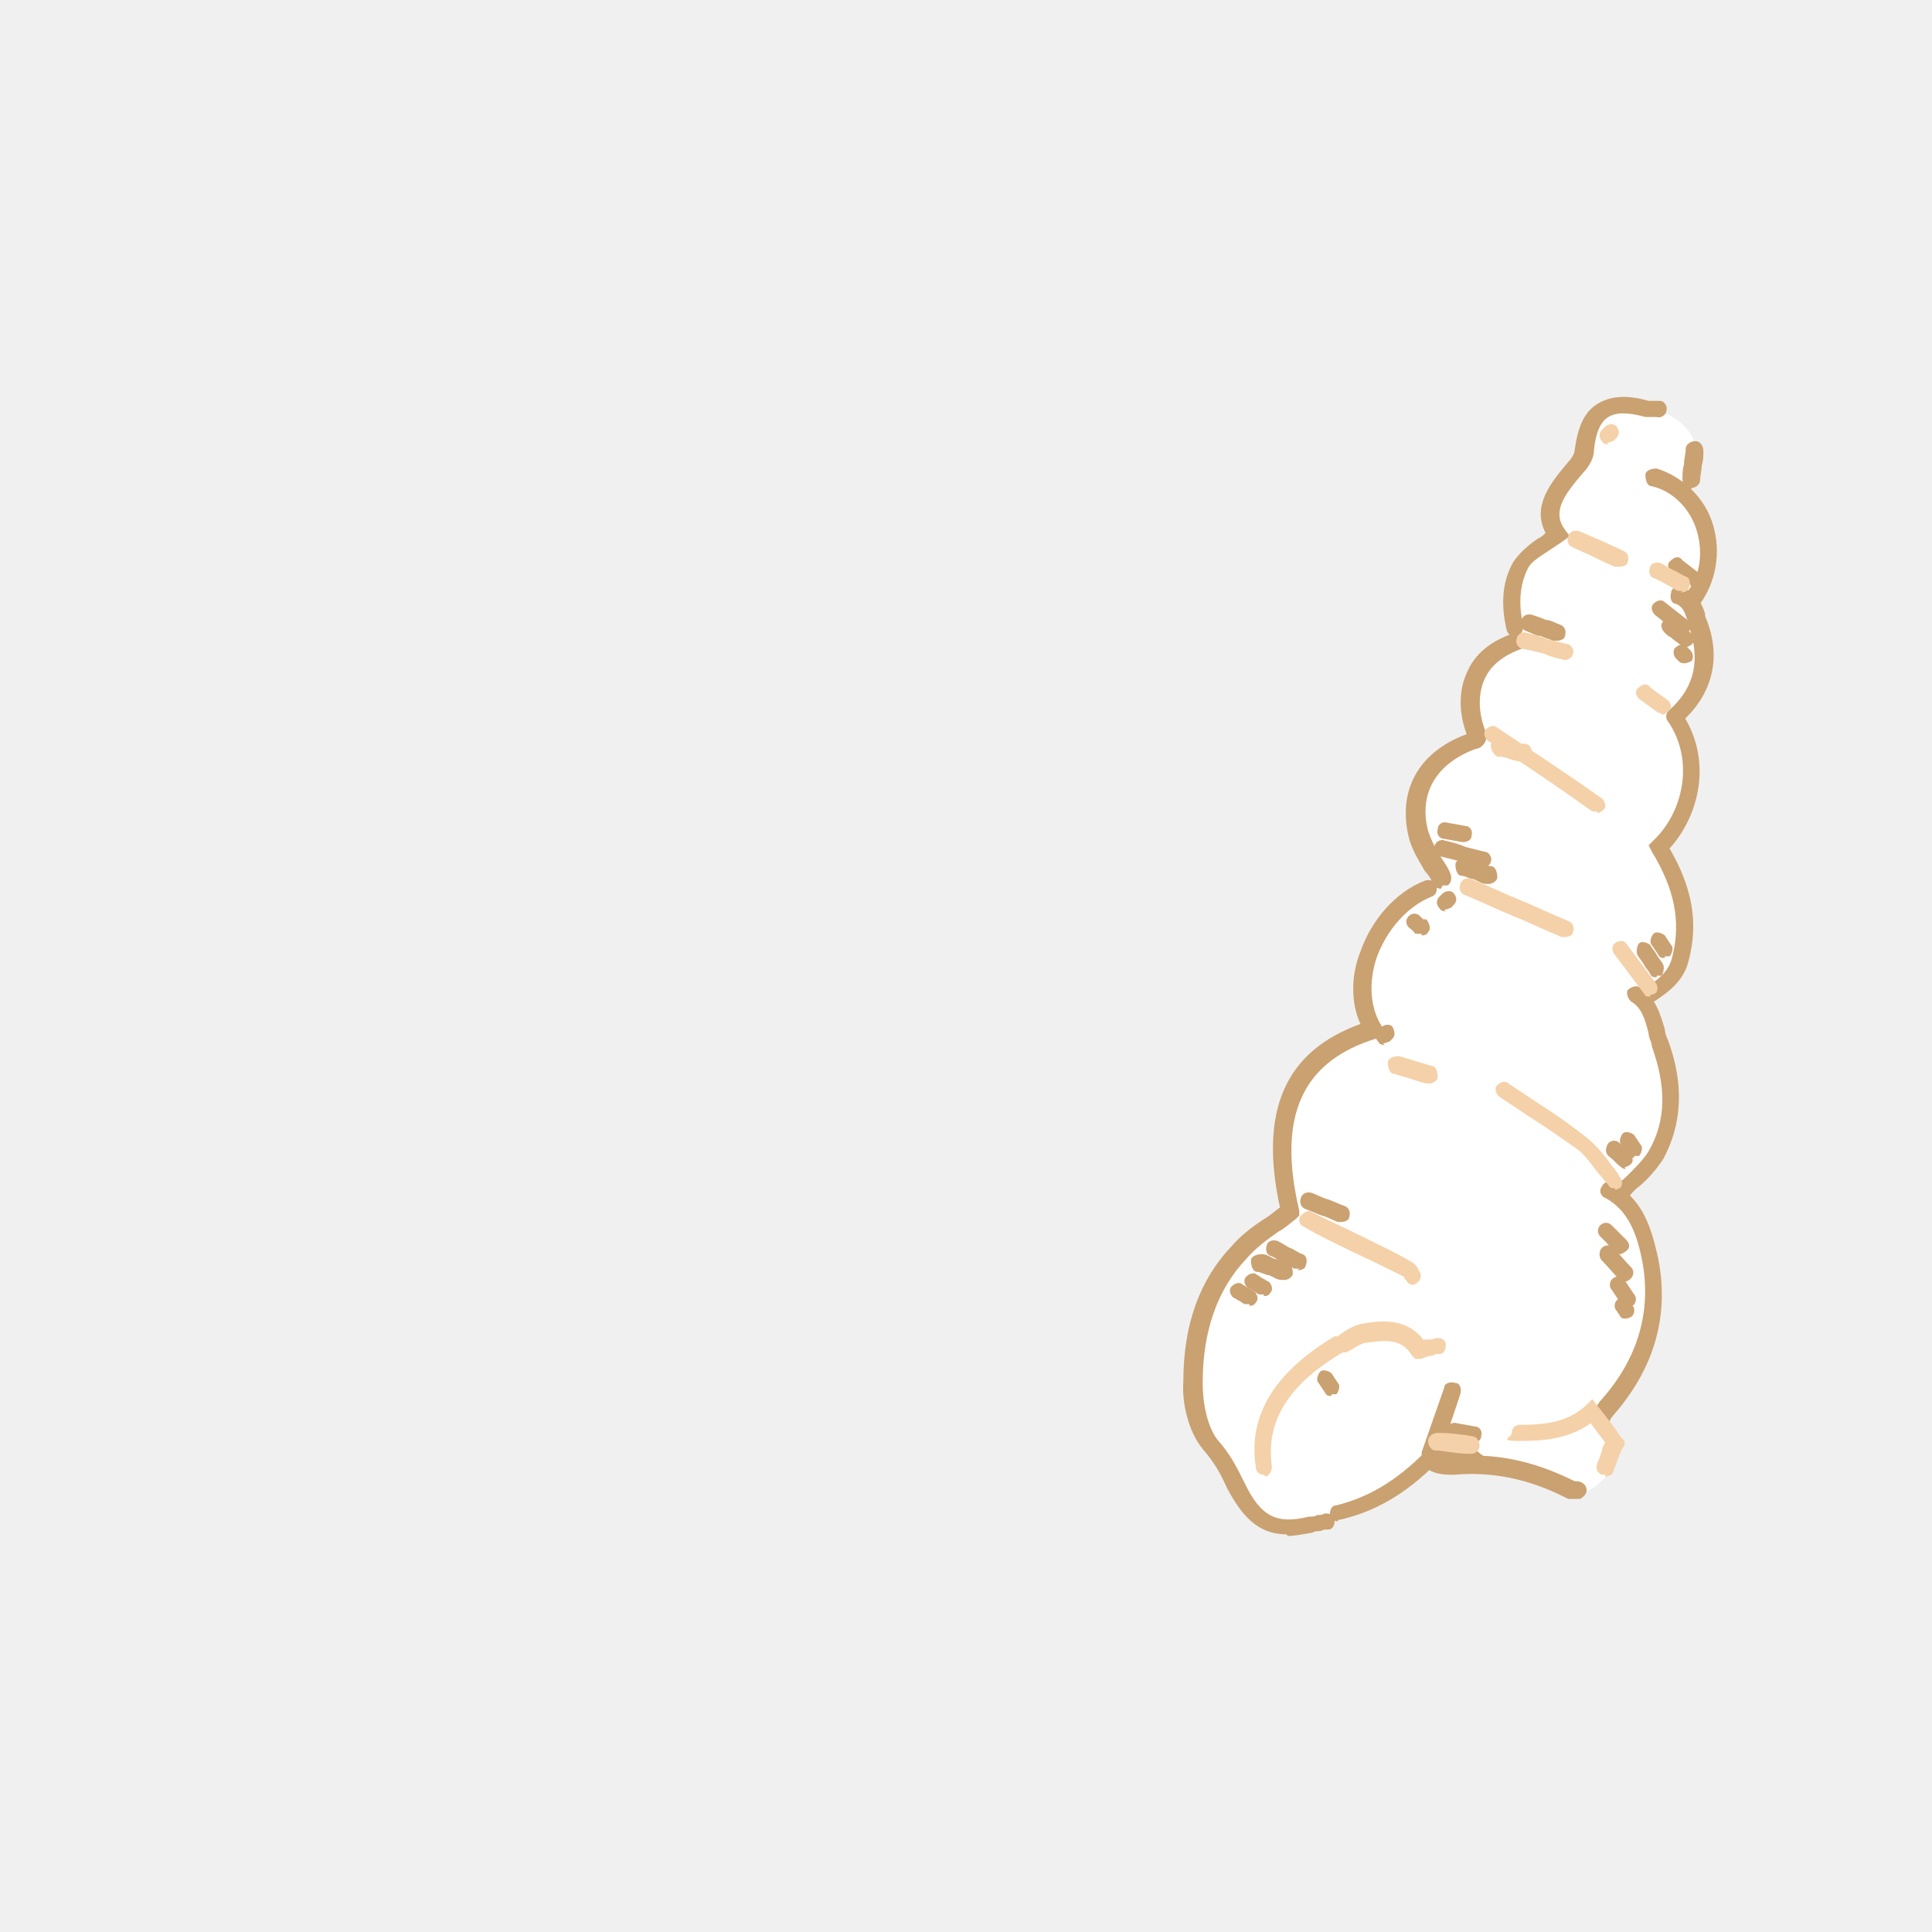
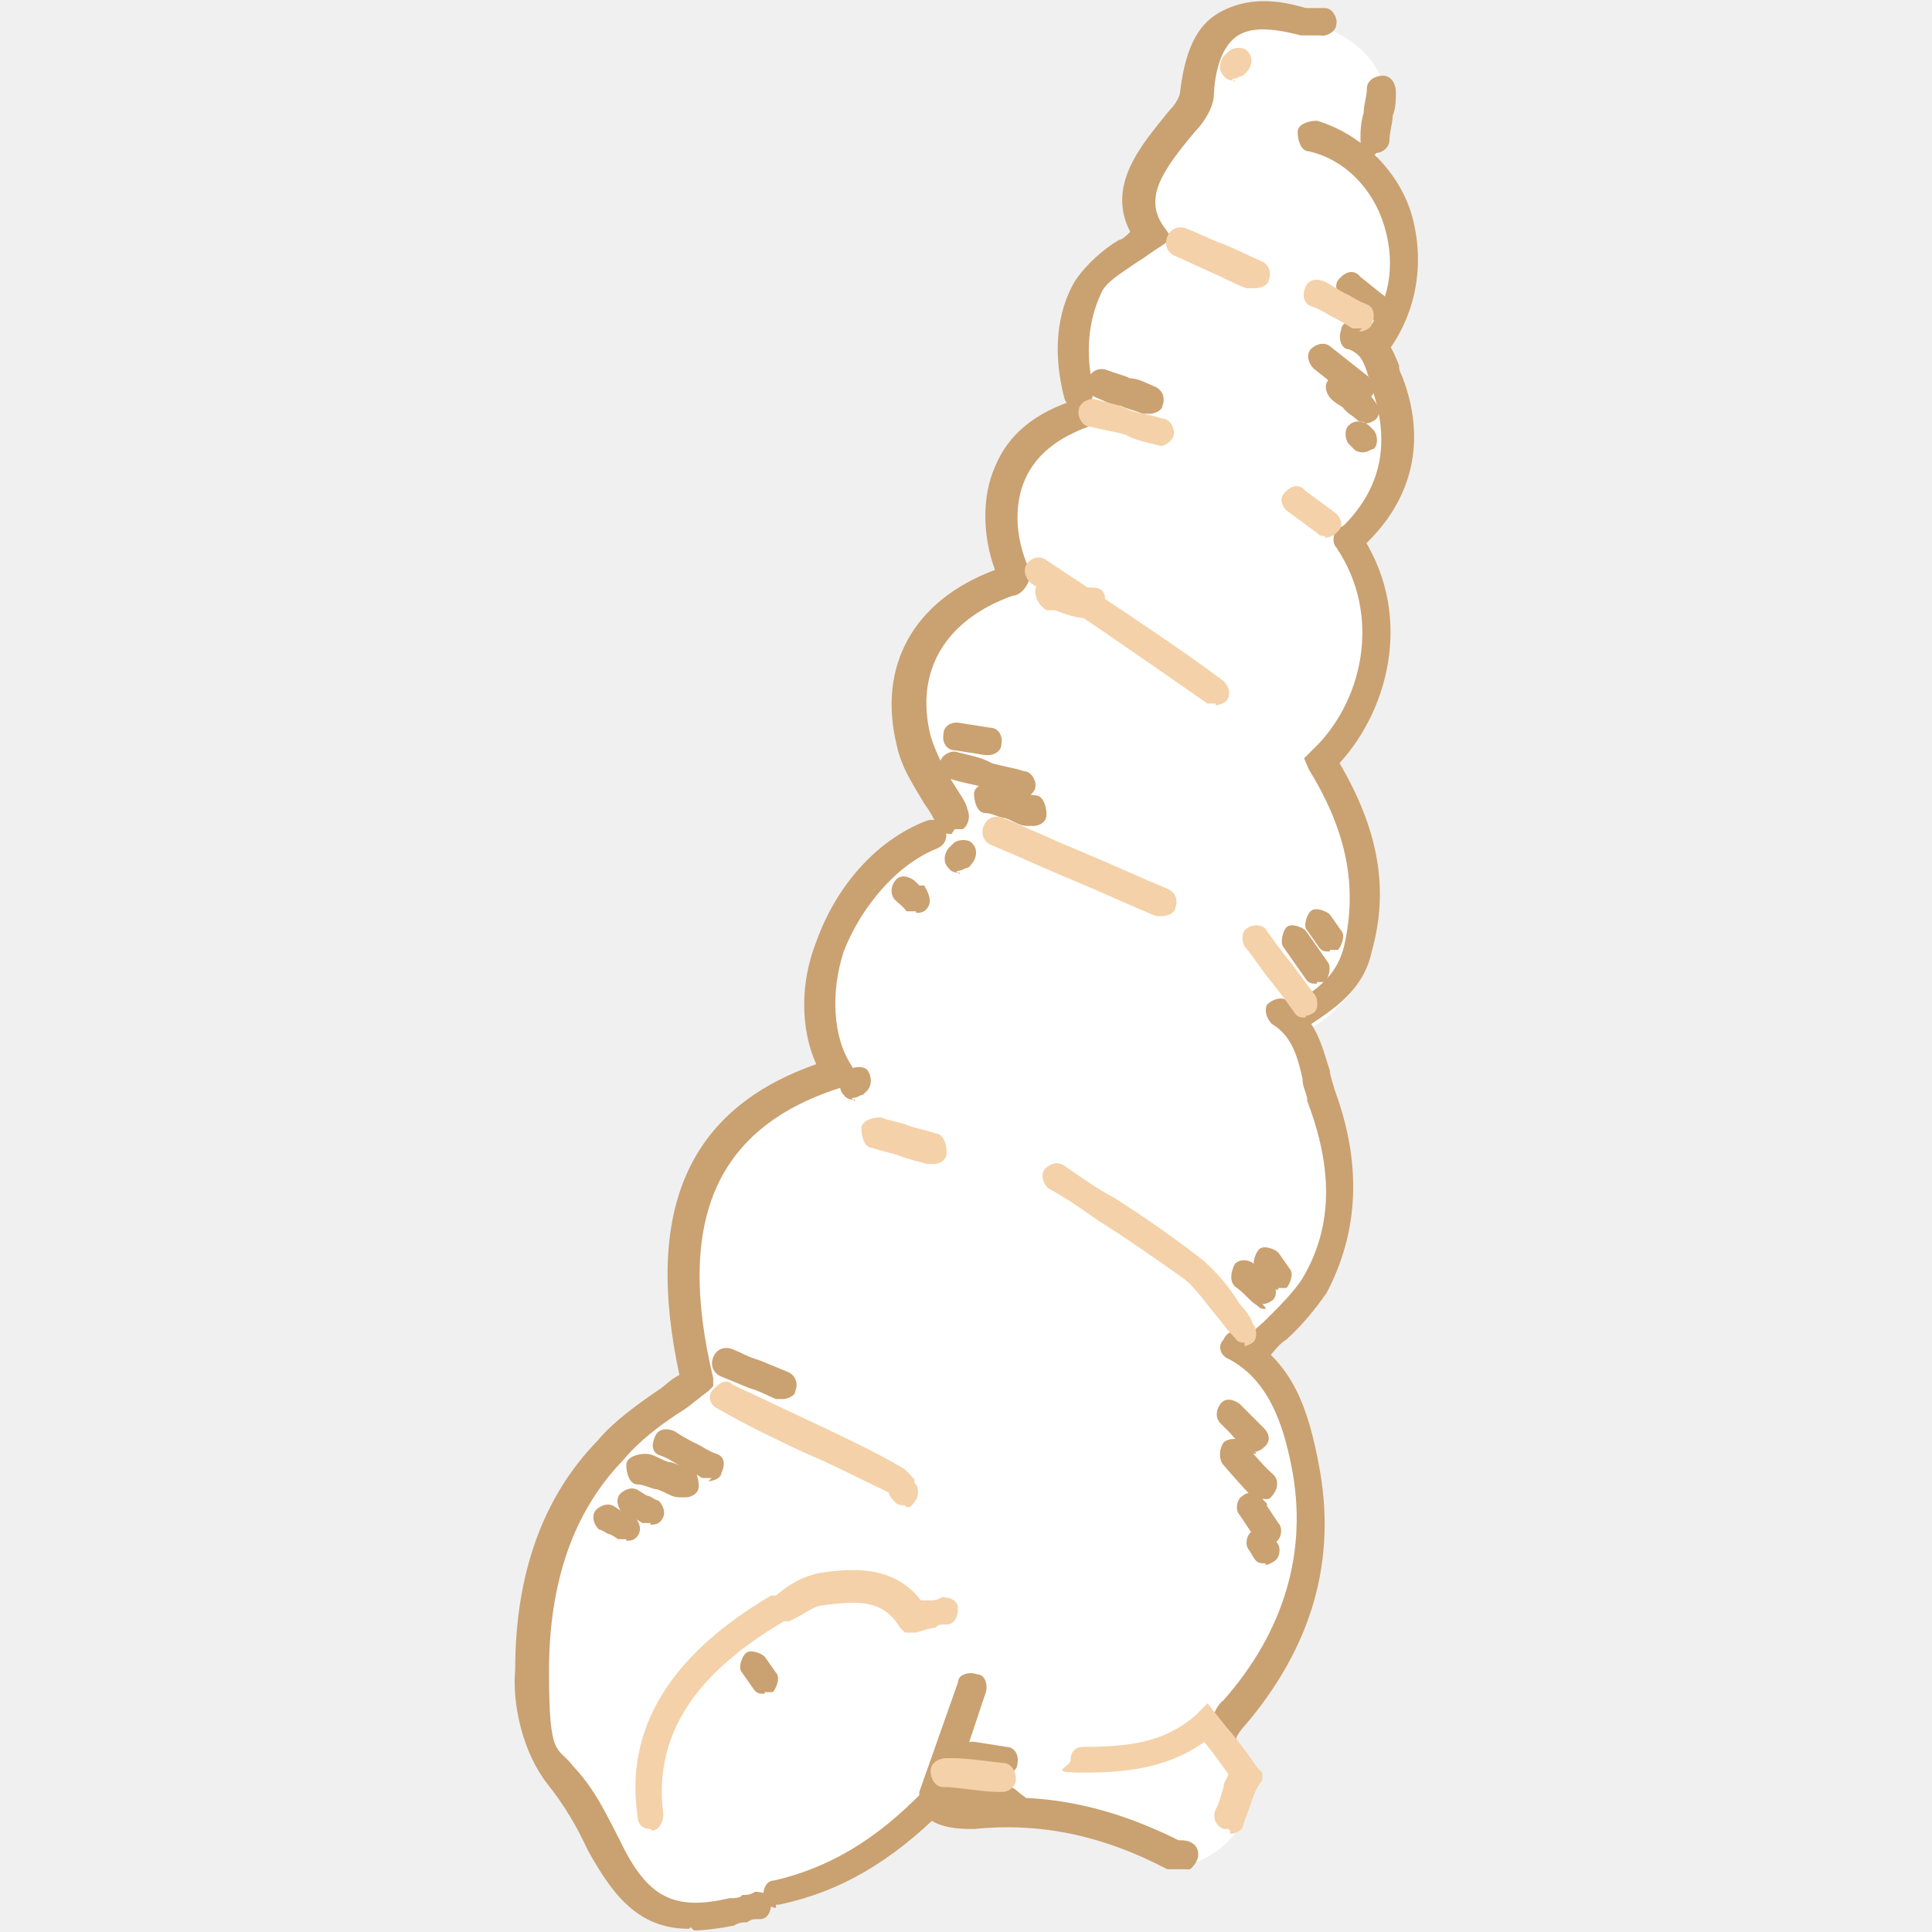
<svg xmlns="http://www.w3.org/2000/svg" id="Layer_1" version="1.1" viewBox="0 0 120 120">
  <defs>
    <style>
      .st0 {
        fill: #fff;
      }

      .st1 {
        fill: #f4d1a8;
      }

      .st2 {
        fill: #caa170;
      }
    </style>
  </defs>
-   <path class="st0" d="M98,92.5c-1.4-.6-2.7-1-3.6-1.2-1.2-.3-2.3-.4-2.8-.4h-2.2c-.2,0-.4-.1-.6-.3-1.9,1.6-3.7,2.5-4.9,3.1-2.1,1-3.5,1.6-4.7,1.1-.8-.3-1.5-1.3-2.9-3.3-1-1.5-1.6-2.2-1.8-2.7-1.4-3.2-.2-6.5,0-7.2,1.3-3.8,4.4-5.6,5.3-6.1-.9-4.1,0-8,2.5-10.1.6-.5,1.5-1,2.8-1.3-.1-.4-1.3-3.6.6-6.5,1.2-1.9,3-2.6,3.7-2.8-1.4-2.3-2-4.9-1.1-6.2.4-.6,1.4-1.5,2.3-2.1.4-.3.8-.5,1-.6-.1-.3-.8-1.7-.1-3.3.7-1.9,2.5-2.5,2.7-2.6-.1-.3-.9-2.1,0-4.1.8-1.7,2.3-2.4,2.6-2.5-.2-.4-.6-1.1-.4-1.8.1-1.3,1.3-1.4,2-3.1.5-1.3.1-1.8.8-2.5.6-.6,1.5-.8,1.8-.8,1.1-.1,1.9.2,2.3.4.4.2,1.6.7,2,2,.6,1.6-.4,3-.5,3.2.2.2,1.6,1.7,1.4,3.8-.1,1.6-1.1,2.6-1.3,2.9.2.3,1.5,1.9,1.1,4.2-.4,1.8-1.6,2.8-1.8,3,.4.5,1.1,1.8,1.1,3.7,0,2.5-1.6,4.1-2,4.4,1.9,3,2.2,6.2.7,8.2-.4.4-.8,1-1.8,1.4.3.4,3,4.7,1.1,8.9-.7,1.5-1.7,2.4-2.5,3,.5.6,2.4,3.5,1.9,7.5-.5,3.6-2.6,5.8-3.2,6.4.1.1.8.9.8,2s-.9,2.2-2.2,2.6h0Z" />
+   <path class="st0" d="M73.5,115.1c-2.4-1-4.6-1.7-6.1-2-2-.5-3.9-.7-4.7-.7h-3.7c-.3,0-.7-.2-1-.5-3.2,2.7-6.3,4.2-8.3,5.3-3.6,1.7-5.9,2.7-8,1.9-1.4-.5-2.5-2.2-4.9-5.6-1.7-2.5-2.7-3.7-3.1-4.6-2.4-5.4-.3-11,0-12.2,2.2-6.4,7.5-9.5,9-10.3-1.5-7,0-13.6,4.2-17.1,1-.8,2.5-1.7,4.7-2.2-.2-.7-2.2-6.1,1-11,2-3.2,5.1-4.4,6.3-4.7-2.4-3.9-3.4-8.3-1.9-10.5.7-1,2.4-2.5,3.9-3.6.7-.5,1.4-.8,1.7-1-.2-.5-1.4-2.9-.2-5.6,1.2-3.2,4.2-4.2,4.6-4.4-.2-.5-1.5-3.6,0-7,1.4-2.9,3.9-4.1,4.4-4.2-.3-.7-1-1.9-.7-3.1.2-2.2,2.2-2.4,3.4-5.3.8-2.2.2-3.1,1.4-4.2,1-1,2.5-1.4,3.1-1.4,1.9-.2,3.2.3,3.9.7.7.3,2.7,1.2,3.4,3.4,1,2.7-.7,5.1-.8,5.4.3.3,2.7,2.9,2.4,6.4-.2,2.7-1.9,4.4-2.2,4.9.3.5,2.5,3.2,1.9,7.1-.7,3.1-2.7,4.7-3.1,5.1.7.8,1.9,3.1,1.9,6.3s-2.7,7-3.4,7.5c3.2,5.1,3.7,10.5,1.2,13.9-.7.7-1.4,1.7-3.1,2.4.5.7,5.1,8,1.9,15.1-1.2,2.5-2.9,4.1-4.2,5.1.8,1,4.1,5.9,3.2,12.7-.8,6.1-4.4,9.8-5.4,10.9.2.2,1.4,1.5,1.4,3.4s-1.5,3.7-3.7,4.4h0l-.2-.5Z" />
  <g>
-     <path class="st2" d="M79.9,95.3c-1.8,0-2.8-1.2-3.7-2.9-.4-.9-.8-1.6-1.5-2.4-.9-1.1-1.3-2.9-1.2-4.2,0-3.5,1-6.3,3-8.4.6-.7,1.4-1.3,2.2-1.8.3-.2.5-.4.8-.6-1.3-6,.3-9.7,5-11.4-.6-1.3-.6-3,0-4.5.7-2,2.2-3.7,4-4.4.3-.1.6,0,.7.3.1.3,0,.6-.3.7-1.5.6-2.8,2.1-3.4,3.8-.5,1.5-.4,3.1.3,4.2l.3.6-.6.2c-4.6,1.4-6.2,4.8-4.8,10.7v.3c0,0-.2.2-.2.2-.4.3-.7.6-1.1.8-.7.5-1.4,1-2,1.7-1.8,1.9-2.7,4.5-2.7,7.7,0,1.3.3,2.7.9,3.5.8.9,1.2,1.7,1.7,2.7,1,2.1,2,2.6,4,2.1.2,0,.4,0,.5-.1.2,0,.3,0,.5-.1.3,0,.6.1.6.4,0,.3-.1.6-.4.6-.2,0-.3,0-.5.1-.2,0-.3,0-.5.1-.6.1-1.1.2-1.5.2Z" />
-     <path class="st2" d="M94.1,39.6c-.2,0-.4-.2-.5-.4-.4-1.6-.3-3.1.4-4.3.4-.6,1-1.1,1.6-1.5.1,0,.3-.2.4-.3-.9-1.7.4-3.2,1.4-4.4.3-.3.4-.6.4-.7.2-1.5.6-2.4,1.4-2.9.8-.5,1.8-.6,3.2-.2.1,0,.2,0,.3,0,.1,0,.3,0,.4,0,.3,0,.5.4.4.6,0,.3-.4.5-.6.4-.1,0-.2,0-.3,0-.1,0-.3,0-.4,0-1.1-.3-1.8-.3-2.3,0-.5.3-.8,1-.9,2.1,0,.6-.5,1.2-.7,1.4-1.2,1.4-1.9,2.4-1.1,3.5l.3.4-.4.3c-.3.2-.6.4-.9.6-.6.4-1.1.7-1.3,1.1-.5,1-.6,2.2-.3,3.5,0,.3,0,.6-.4.6,0,0,0,0-.1,0Z" />
-     <path class="st2" d="M102.4,62.4c-.2,0-.4,0-.5-.3-.2-.2,0-.6.2-.7,1-.6,1.6-1.1,1.8-2.1.5-2.1.1-4.1-1.3-6.4l-.2-.4.3-.3c1.8-1.7,2.6-4.9.9-7.4-.2-.2-.1-.6.1-.7.2-.2.6-.1.7.1,2,2.9,1.2,6.4-.7,8.5,1.4,2.4,1.8,4.6,1.2,6.9-.3,1.4-1.4,2.1-2.3,2.7,0,0-.2,0-.3,0Z" />
-     <path class="st2" d="M99.3,88.6c-.1,0-.2,0-.3-.1-.2-.2-.3-.5-.1-.7,0-.1.1-.2.2-.3.1-.2.2-.4.4-.6,2.2-2.5,3.1-5.4,2.5-8.6-.3-1.5-.8-3.1-2.3-3.9-.3-.1-.4-.5-.2-.7.1-.3.5-.4.7-.2,1.9,1,2.4,2.9,2.8,4.7.7,3.6-.3,6.8-2.7,9.6,0,0-.2.2-.3.4,0,.1-.2.3-.3.4-.1.1-.3.2-.4.2Z" />
-     <path class="st2" d="M100.7,74.6c-.1,0-.3,0-.4-.1-.2-.2-.2-.5,0-.7.2-.3.5-.5.8-.8.5-.5,1-1,1.3-1.5,1.1-1.9,1.1-4,.2-6.5,0-.3-.2-.5-.2-.8-.2-.8-.4-1.6-1.1-2-.2-.2-.3-.5-.2-.7.2-.2.5-.3.7-.2,1.1.7,1.3,1.7,1.6,2.6,0,.2.1.5.2.7,1,2.7.9,5.2-.3,7.4-.4.6-.9,1.2-1.5,1.7-.3.2-.5.5-.7.7-.1.1-.2.2-.4.2Z" />
-     <path class="st2" d="M89.5,55.2c-.2,0-.4-.1-.5-.3-.1-.3-.3-.6-.5-.8-.4-.7-.8-1.3-1-2.1-.7-2.9.6-5.3,3.6-6.4-.5-1.3-.5-2.7,0-3.8.5-1.2,1.5-2,3-2.5.3,0,.6,0,.7.3,0,.3,0,.6-.3.7-1.1.4-1.9,1-2.3,1.9-.4.9-.4,2.1.1,3.3v.2c0,0,0,.2,0,.2,0,.2-.3.6-.6.6-2.5.9-3.6,2.8-3,5.1.2.6.5,1.2.9,1.8.2.3.4.6.5.9.1.3,0,.6-.2.7,0,0-.2,0-.3,0Z" />
-     <path class="st2" d="M105,37.7c-.1,0-.2,0-.3-.1-.2-.2-.3-.5,0-.7.9-1.1,1.1-2.5.7-3.9-.4-1.4-1.5-2.5-2.8-2.8-.3,0-.4-.4-.4-.7,0-.3.4-.4.7-.4,1.6.5,3,1.8,3.5,3.5.5,1.7.2,3.5-.8,4.9-.1.1-.3.2-.4.2Z" />
-     <path class="st2" d="M104.2,44.9c-.1,0-.3,0-.4-.2-.2-.2-.2-.5,0-.7,1.5-1.4,1.8-3.1,1.1-5.1,0-.1,0-.3-.1-.4-.2-.6-.3-.8-.7-1-.3,0-.4-.4-.3-.7,0-.3.4-.4.7-.3.9.3,1.2,1,1.4,1.6,0,.1,0,.2.1.4.9,2.3.4,4.5-1.4,6.2-.1,0-.2.1-.4.1Z" />
-     <path class="st2" d="M97.9,93.1c0,0-.2,0-.3,0,0,0,0,0,0,0h-.2c-2.5-1.3-4.8-1.7-7.1-1.5-.6,0-2,0-2-1.2v-.2s1.4-4,1.4-4c0-.3.4-.4.7-.3.3,0,.4.4.3.7l-1.3,3.9c.1,0,.7,0,.9,0,2.4-.3,4.9.2,7.5,1.5.2,0,.4,0,.6.2s.2.5,0,.7-.2.2-.4.2Z" />
-     <path class="st2" d="M83.1,94.5c-.2,0-.5-.2-.5-.4,0-.3.1-.6.4-.6,2-.5,3.7-1.5,5.5-3.3.2-.2.5-.2.7,0,.2.2.2.5,0,.7-1.9,1.9-3.8,3-6,3.5,0,0,0,0-.1,0Z" />
-     <path class="st2" d="M92.1,53.9s0,0-.1,0c-.4-.1-.9-.2-1.3-.4-.4-.1-.8-.2-1.2-.3-.3,0-.5-.4-.4-.6,0-.3.4-.5.6-.4.4.1.9.2,1.3.4.4.1.8.2,1.2.3.3,0,.5.4.4.6,0,.2-.3.4-.5.4Z" />
-     <path class="st2" d="M83.3,75.9c0,0-.1,0-.2,0-.3-.1-.6-.3-1-.4-.3-.1-.7-.3-1-.4-.3-.1-.4-.4-.3-.7.1-.3.4-.4.7-.3.3.1.6.3,1,.4.3.1.7.3,1,.4.3.1.4.4.3.7,0,.2-.3.3-.5.3Z" />
-     <path class="st2" d="M96.7,39.8c0,0-.1,0-.2,0-.3-.1-.6-.2-.8-.3-.3,0-.6-.2-.9-.3-.3-.1-.4-.4-.3-.7.1-.3.4-.4.7-.3.3.1.6.2.8.3.3,0,.6.2.9.3.3.1.4.4.3.7,0,.2-.3.3-.5.3Z" />
-     <path class="st2" d="M105,30.4s0,0,0,0c-.3,0-.5-.3-.5-.6,0-.3,0-.6.1-1,0-.3.1-.6.1-.9,0-.3.3-.5.6-.5.3,0,.5.3.5.6,0,.3,0,.6-.1.9,0,.3-.1.6-.1.9,0,.3-.3.5-.5.5Z" />
-     <path class="st2" d="M80.7,78.8c0,0-.2,0-.3,0-.2-.1-.5-.3-.7-.4-.3-.1-.5-.3-.8-.4-.3-.1-.3-.5-.2-.7.1-.3.5-.3.7-.2.2.1.5.3.7.4.3.1.5.3.8.4.3.1.3.5.2.7,0,.2-.3.3-.5.3Z" />
-     <path class="st2" d="M79.7,79.5s0,0-.1,0c-.3,0-.5-.2-.8-.3-.2,0-.5-.2-.7-.2-.3,0-.4-.4-.4-.7,0-.3.4-.4.7-.4.3,0,.5.2.8.3.2,0,.5.2.7.2.3,0,.4.4.4.7,0,.2-.3.4-.5.4Z" />
-     <path class="st2" d="M104.5,39.4c-.1,0-.2,0-.3-.1l-1.4-1.1c-.2-.2-.3-.5-.1-.7.2-.2.5-.3.7-.1l1.4,1.1c.2.2.3.5.1.7-.1.1-.3.2-.4.2Z" />
-     <path class="st2" d="M92.4,54.9s0,0-.1,0c-.3,0-.5-.2-.8-.3-.2,0-.5-.2-.7-.2-.3,0-.4-.4-.4-.7,0-.3.4-.4.7-.4.3,0,.5.2.8.3.2,0,.5.2.7.2.3,0,.4.4.4.7,0,.2-.3.4-.5.4Z" />
-     <path class="st2" d="M101.1,79.8c-.1,0-.3,0-.4-.2-.4-.4-.8-.9-1.2-1.3-.2-.2-.2-.6,0-.8.2-.2.6-.2.7,0h0c.4.4.7.8,1.1,1.2.2.2.2.5,0,.7-.1.1-.2.2-.4.2Z" />
-     <path class="st2" d="M91.9,91.3c0,0-.2,0-.3,0-.2-.1-.3-.2-.5-.3-.2,0-.3-.2-.5-.3-.3-.2-.3-.5-.2-.7.1-.3.5-.3.7-.2.2.1.3.2.5.3.2,0,.3.2.5.3.3.2.3.5.2.7,0,.2-.3.3-.5.3Z" />
-     <path class="st2" d="M102.9,60.7c-.2,0-.3,0-.4-.2-.1-.2-.3-.4-.4-.6-.1-.2-.3-.4-.4-.6s0-.6.1-.7c.2-.2.6,0,.7.1.1.2.3.4.4.6.1.2.3.4.4.6s0,.6-.1.7c0,0-.2,0-.3,0Z" />
-     <path class="st2" d="M90.9,52.3s0,0-.1,0l-1.1-.2c-.3,0-.5-.3-.4-.6,0-.3.3-.5.6-.4l1.1.2c.3,0,.5.3.4.6,0,.3-.3.4-.5.4Z" />
-     <path class="st2" d="M100.7,77.9c-.1,0-.2,0-.3-.1-.3-.2-.5-.5-.7-.7,0,0-.2-.2-.3-.3-.2-.2-.2-.5,0-.7.2-.2.5-.2.7,0,0,0,.2.2.3.3.2.2.4.4.6.6.2.2.3.5,0,.7-.1.1-.3.2-.4.2Z" />
-     <path class="st2" d="M104.6,40.1c-.1,0-.2,0-.3-.1-.1-.1-.3-.2-.5-.4-.2-.1-.3-.2-.4-.3-.2-.2-.3-.5-.1-.7.2-.2.5-.3.7-.1.1.1.3.2.5.4.2.1.3.2.5.4.2.2.3.5.1.7-.1.1-.3.2-.4.2Z" />
-     <path class="st2" d="M105,36.3c-.1,0-.2,0-.3-.1l-.9-.7c-.2-.2-.3-.5,0-.7.2-.2.5-.3.7,0l.9.7c.2.2.3.5,0,.7-.1.1-.3.2-.4.2Z" />
-     <path class="st2" d="M91.5,89.6s0,0-.1,0l-1.1-.2c-.3,0-.5-.3-.4-.6,0-.3.3-.5.6-.4l1.1.2c.3,0,.5.3.4.6,0,.3-.3.4-.5.4Z" />
-     <path class="st2" d="M101.1,81.2c-.2,0-.3,0-.4-.2l-.6-.9c-.2-.2-.1-.6.1-.7.2-.2.6-.1.7.1l.6.9c.2.2.1.6-.1.7,0,0-.2,0-.3,0Z" />
-     <path class="st2" d="M77.6,81c-.1,0-.2,0-.3,0,0,0-.2-.1-.3-.2-.1,0-.3-.2-.4-.2-.2-.2-.3-.5-.1-.7.2-.2.5-.3.7-.1,0,0,.2.1.3.2.1,0,.3.2.4.2.2.2.3.5.1.7-.1.2-.3.2-.4.2Z" />
-     <path class="st2" d="M78.5,80.4c-.1,0-.2,0-.3,0,0,0-.2-.1-.3-.2-.1,0-.3-.2-.4-.2-.2-.2-.3-.5-.1-.7.2-.2.5-.3.7-.1,0,0,.2.1.3.2.1,0,.3.2.4.2.2.2.3.5.1.7-.1.2-.3.2-.4.2Z" />
-     <path class="st2" d="M90.5,91s0,0,0,0h-.8c-.3-.2-.5-.5-.4-.8,0-.3.3-.5.6-.4h.8c.3.2.5.5.4.8,0,.3-.3.4-.5.4Z" />
-     <path class="st2" d="M101,72.6c-.1,0-.2,0-.3-.1-.3-.2-.5-.5-.8-.7-.2-.2-.2-.5,0-.8.2-.2.5-.2.7,0h0c.2.2.4.4.6.6.2.2.3.5.1.7-.1.1-.3.2-.4.2Z" />
-     <path class="st2" d="M103.4,59.5c-.2,0-.3,0-.4-.2l-.4-.6c-.2-.2,0-.6.1-.7.2-.2.6,0,.7.1l.4.6c.2.2,0,.6-.1.7,0,0-.2,0-.3,0Z" />
-     <path class="st2" d="M101.5,71.9c-.2,0-.3,0-.4-.2l-.4-.6c-.2-.2,0-.6.1-.7.2-.2.6,0,.7.1l.4.6c.2.2,0,.6-.1.7,0,0-.2,0-.3,0Z" />
-     <path class="st2" d="M82.7,86.7c-.2,0-.3,0-.4-.2l-.4-.6c-.2-.2,0-.6.1-.7.2-.2.6,0,.7.1l.4.6c.2.2,0,.6-.1.7,0,0-.2,0-.3,0Z" />
-     <path class="st2" d="M88.3,58c-.1,0-.2,0-.3,0h-.1c-.1-.2-.3-.3-.4-.4-.2-.2-.2-.5,0-.7s.5-.2.7,0c0,0,.1.1.2.2h.2c.2.3.3.6.1.8-.1.2-.3.2-.4.2Z" />
-     <path class="st2" d="M86,64.9c-.1,0-.3,0-.4-.2-.2-.2-.2-.5,0-.7,0,0,.2-.1.2-.2,0,0,0,0,0,0,.2-.2.6-.2.7,0s.2.5,0,.7c0,0-.1.1-.2.2,0,0,0,0,0,0-.1,0-.2.1-.4.1Z" />
-     <path class="st2" d="M89.8,56.6c-.1,0-.3,0-.4-.2-.2-.2-.2-.5,0-.7,0,0,.1-.1.2-.2,0,0,0,0,0,0,.2-.2.6-.2.7,0,.2.2.2.5,0,.7s-.1.1-.2.2c0,0,0,0,0,0-.1,0-.2.1-.4.1Z" />
+     <path class="st2" d="M42.8,119.8c-3.1,0-4.7-2-6.3-4.9-.7-1.5-1.4-2.7-2.5-4.1-1.5-1.9-2.2-4.9-2-7.1,0-5.9,1.7-10.7,5.1-14.2,1-1.2,2.4-2.2,3.7-3.1.5-.3.8-.7,1.4-1-2.2-10.2.5-16.5,8.5-19.3-1-2.2-1-5.1,0-7.6,1.2-3.4,3.7-6.3,6.8-7.5.5-.2,1,0,1.2.5s0,1-.5,1.2c-2.5,1-4.7,3.6-5.8,6.4-.8,2.5-.7,5.3.5,7.1l.5,1-1,.3c-7.8,2.4-10.5,8.1-8.1,18.1v.5l-.3.3c-.7.5-1.2,1-1.9,1.4-1.2.8-2.4,1.7-3.4,2.9-3.1,3.2-4.6,7.6-4.6,13.1s.5,4.6,1.5,5.9c1.4,1.5,2,2.9,2.9,4.6,1.7,3.6,3.4,4.4,6.8,3.6.3,0,.7,0,.8-.2.3,0,.5,0,.8-.2.5,0,1,.2,1,.7s-.2,1-.7,1-.5,0-.8.2c-.3,0-.5,0-.8.2-1,.2-1.9.3-2.5.3l-.2-.2Z" />
+     <path class="st2" d="M66.9,25.4c-.3,0-.7-.3-.8-.7-.7-2.7-.5-5.3.7-7.3.7-1,1.7-1.9,2.7-2.5.2,0,.5-.3.7-.5-1.5-2.9.7-5.4,2.4-7.5.5-.5.7-1,.7-1.2.3-2.5,1-4.1,2.4-4.9s3.1-1,5.4-.3h1.2c.5,0,.8.7.7,1,0,.5-.7.8-1,.7h-1.2c-1.9-.5-3.1-.5-3.9,0s-1.4,1.7-1.5,3.6c0,1-.8,2-1.2,2.4-2,2.4-3.2,4.1-1.9,5.9l.5.7-.7.5c-.5.3-1,.7-1.5,1-1,.7-1.9,1.2-2.2,1.9-.8,1.7-1,3.7-.5,5.9,0,.5,0,1-.7,1h-.2v.3Z" />
+     <path class="st2" d="M80.9,64c-.3,0-.7,0-.8-.5-.3-.3,0-1,.3-1.2,1.7-1,2.7-1.9,3.1-3.6.8-3.6.2-7-2.2-10.9l-.3-.7.5-.5c3.1-2.9,4.4-8.3,1.5-12.6-.3-.3-.2-1,.2-1.2.3-.3,1-.2,1.2.2,3.4,4.9,2,10.9-1.2,14.4,2.4,4.1,3.1,7.8,2,11.7-.5,2.4-2.4,3.6-3.9,4.6h-.5l.2.2Z" />
+     <path class="st2" d="M75.7,108.5c-.2,0-.3,0-.5-.2-.3-.3-.5-.8-.2-1.2,0-.2.2-.3.3-.5.2-.3.3-.7.7-1,3.7-4.2,5.3-9.2,4.2-14.6-.5-2.5-1.4-5.3-3.9-6.6-.5-.2-.7-.8-.3-1.2.2-.5.8-.7,1.2-.3,3.2,1.7,4.1,4.9,4.7,8,1.2,6.1-.5,11.5-4.6,16.3,0,0-.3.3-.5.7,0,.2-.3.5-.5.7-.2.2-.5.3-.7.3v-.3Z" />
+     <path class="st2" d="M78,84.7c-.2,0-.5,0-.7-.2-.3-.3-.3-.8,0-1.2.3-.5.8-.8,1.4-1.4.8-.8,1.7-1.7,2.2-2.5,1.9-3.2,1.9-6.8.3-11,0-.5-.3-.8-.3-1.4-.3-1.4-.7-2.7-1.9-3.4-.3-.3-.5-.8-.3-1.2.3-.3.8-.5,1.2-.3,1.9,1.2,2.2,2.9,2.7,4.4,0,.3.2.8.3,1.2,1.7,4.6,1.5,8.8-.5,12.6-.7,1-1.5,2-2.5,2.9-.5.3-.8.8-1.2,1.2s-.3.3-.7.3h0Z" />
+     <path class="st2" d="M59,51.8c-.3,0-.7-.2-.8-.5-.2-.5-.5-1-.8-1.4-.7-1.2-1.4-2.2-1.7-3.6-1.2-4.9,1-9,6.1-10.9-.8-2.2-.8-4.6,0-6.4.8-2,2.5-3.4,5.1-4.2.5,0,1,0,1.2.5,0,.5,0,1-.5,1.2-1.9.7-3.2,1.7-3.9,3.2s-.7,3.6.2,5.6v.7c0,.3-.5,1-1,1-4.2,1.5-6.1,4.7-5.1,8.7.3,1,.8,2,1.5,3.1.3.5.7,1,.8,1.5.2.5,0,1-.3,1.2h-.5l-.2.3Z" />
+     <path class="st2" d="M85.3,22.1c-.2,0-.3,0-.5-.2-.3-.3-.5-.8,0-1.2,1.5-1.9,1.9-4.2,1.2-6.6-.7-2.4-2.5-4.2-4.7-4.7-.5,0-.7-.7-.7-1.2s.7-.7,1.2-.7c2.7.8,5.1,3.1,5.9,5.9.8,2.9.3,5.9-1.4,8.3-.2.2-.5.3-.7.3h-.3Z" />
+     <path class="st2" d="M84,34.3c-.2,0-.5,0-.7-.3-.3-.3-.3-.8,0-1.2,2.5-2.4,3.1-5.3,1.9-8.7,0-.2,0-.5-.2-.7-.3-1-.5-1.4-1.2-1.7-.5,0-.7-.7-.5-1.2,0-.5.7-.7,1.2-.5,1.5.5,2,1.7,2.4,2.7,0,.2,0,.3.2.7,1.5,3.9.7,7.6-2.4,10.5-.2,0-.3.2-.7.2v.2Z" />
+     <path class="st2" d="M73.3,116.1h-.8c-4.2-2.2-8.1-2.9-12-2.5-1,0-3.4,0-3.4-2v-.3l2.4-6.8c0-.5.7-.7,1.2-.5.5,0,.7.7.5,1.2l-2.2,6.6h1.5c4.1-.5,8.3.3,12.7,2.5.3,0,.7,0,1,.3s.3.8,0,1.2-.3.3-.7.3h-.2Z" />
+     <path class="st2" d="M48.2,118.5c-.3,0-.8-.3-.8-.7,0-.5.2-1,.7-1,3.4-.8,6.3-2.5,9.3-5.6s.8-.3,1.2,0,.3.8,0,1.2c-3.2,3.2-6.4,5.1-10.2,5.9h-.2v.2Z" />
+     <path class="st2" d="M63.5,49.6h-.2c-.7-.2-1.5-.3-2.2-.7-.7-.2-1.4-.3-2-.5-.5,0-.8-.7-.7-1,0-.5.7-.8,1-.7.7.2,1.5.3,2.2.7.7.2,1.4.3,2,.5.5,0,.8.7.7,1,0,.3-.5.7-.8.7Z" />
+     <path class="st2" d="M48.5,86.9h-.3c-.5-.2-1-.5-1.7-.7-.5-.2-1.2-.5-1.7-.7s-.7-.7-.5-1.2c.2-.5.7-.7,1.2-.5.5.2,1,.5,1.7.7.5.2,1.2.5,1.7.7s.7.7.5,1.2c0,.3-.5.5-.8.5Z" />
+     <path class="st2" d="M71.3,25.7h-.3c-.5-.2-1-.3-1.4-.5-.5,0-1-.3-1.5-.5s-.7-.7-.5-1.2.7-.7,1.2-.5c.5.2,1,.3,1.4.5.5,0,1,.3,1.5.5s.7.7.5,1.2c0,.3-.5.5-.8.5Z" />
+     <path class="st2" d="M85.3,9.7h0c-.5,0-.8-.5-.8-1s0-1,.2-1.7c0-.5.2-1,.2-1.5s.5-.8,1-.8.8.5.8,1,0,1-.2,1.5c0,.5-.2,1-.2,1.5s-.5.8-.8.8l-.2.2Z" />
+     <path class="st2" d="M44.1,91.8h-.5c-.3-.2-.8-.5-1.2-.7-.5-.2-.8-.5-1.4-.7s-.5-.8-.3-1.2c.2-.5.8-.5,1.2-.3.3.2.8.5,1.2.7.5.2.8.5,1.4.7s.5.8.3,1.2c0,.3-.5.5-.8.5l.2-.2Z" />
+     <path class="st2" d="M42.4,93h-.2c-.5,0-.8-.3-1.4-.5-.3,0-.8-.3-1.2-.3-.5,0-.7-.7-.7-1.2s.7-.7,1.2-.7.8.3,1.4.5c.3,0,.8.3,1.2.3.5,0,.7.7.7,1.2s-.5.7-.8.7h-.2Z" />
+     <path class="st2" d="M84.5,25c-.2,0-.3,0-.5-.2l-2.4-1.9c-.3-.3-.5-.8-.2-1.2.3-.3.8-.5,1.2-.2l2.4,1.9c.3.3.5.8.2,1.2-.2.2-.5.3-.7.3Z" />
+     <path class="st2" d="M64,51.3h-.2c-.5,0-.8-.3-1.4-.5-.3,0-.8-.3-1.2-.3-.5,0-.7-.7-.7-1.2s.7-.7,1.2-.7.8.3,1.4.5c.3,0,.8.3,1.2.3.5,0,.7.7.7,1.2s-.5.7-.8.7h-.2Z" />
+     <path class="st2" d="M78.7,93.5c-.2,0-.5,0-.7-.3-.7-.7-1.4-1.5-2-2.2-.3-.3-.3-1,0-1.4.3-.3,1-.3,1.2,0h0c.7.7,1.2,1.4,1.9,2,.3.3.3.8,0,1.2s-.3.3-.7.3l.3.3Z" />
+     <path class="st2" d="M63.1,113h-.5c-.3-.2-.5-.3-.8-.5-.3,0-.5-.3-.8-.5-.5-.3-.5-.8-.3-1.2.2-.5.8-.5,1.2-.3.3.2.5.3.8.5.3,0,.5.3.8.5.5.3.5.8.3,1.2,0,.3-.5.5-.8.5l.2-.2Z" />
+     <path class="st2" d="M81.8,61.1c-.3,0-.5,0-.7-.3s-.5-.7-.7-1c-.2-.3-.5-.7-.7-1s0-1,.2-1.2c.3-.3,1,0,1.2.2.2.3.5.7.7,1,.2.3.5.7.7,1s0,1-.2,1.2h-.5v.2Z" />
+     <path class="st2" d="M61.4,46.9h-.2l-1.9-.3c-.5,0-.8-.5-.7-1,0-.5.5-.8,1-.7l1.9.3c.5,0,.8.5.7,1,0,.5-.5.7-.8.7Z" />
+     <path class="st2" d="M78,90.3c-.2,0-.3,0-.5-.2-.5-.3-.8-.8-1.2-1.2l-.5-.5c-.3-.3-.3-.8,0-1.2s.8-.3,1.2,0l.5.5,1,1c.3.3.5.8,0,1.2-.2.2-.5.3-.7.3h.2Z" />
+     <path class="st2" d="M84.7,26.2c-.2,0-.3,0-.5-.2-.2-.2-.5-.3-.8-.7-.3-.2-.5-.3-.7-.5-.3-.3-.5-.8-.2-1.2.3-.3.8-.5,1.2-.2.2.2.5.3.8.7.3.2.5.3.8.7s.5.8.2,1.2c-.2.2-.5.3-.7.3l-.2-.2Z" />
+     <path class="st2" d="M85.3,19.8c-.2,0-.3,0-.5-.2l-1.5-1.2c-.3-.3-.5-.8,0-1.2.3-.3.8-.5,1.2,0l1.5,1.2c.3.3.5.8,0,1.2-.2.2-.5.3-.7.3v-.2Z" />
+     <path class="st2" d="M62.4,110.2h-.2l-1.9-.3c-.5,0-.8-.5-.7-1,0-.5.5-.8,1-.7l1.9.3c.5,0,.8.5.7,1,0,.5-.5.7-.8.7Z" />
+     <path class="st2" d="M78.7,95.9c-.3,0-.5,0-.7-.3l-1-1.5c-.3-.3-.2-1,.2-1.2.3-.3,1-.2,1.2.2l1,1.5c.3.3.2,1-.2,1.2h-.5v.2Z" />
+     <path class="st2" d="M38.9,95.6h-.5s-.3-.2-.5-.3c-.2,0-.5-.3-.7-.3-.3-.3-.5-.8-.2-1.2.3-.3.8-.5,1.2-.2,0,0,.3.2.5.3.2,0,.5.3.7.3.3.3.5.8.2,1.2-.2.3-.5.3-.7.3v-.2Z" />
+     <path class="st2" d="M40.4,94.6h-.5s-.3-.2-.5-.3c-.2,0-.5-.3-.7-.3-.3-.3-.5-.8-.2-1.2.3-.3.8-.5,1.2-.2,0,0,.3.2.5.3.2,0,.5.3.7.3.3.3.5.8.2,1.2-.2.3-.5.3-.7.3v-.2Z" />
+     <path class="st2" d="M60.7,112.5h-1.4c-.5-.3-.8-.8-.7-1.4,0-.5.5-.8,1-.7h1.4c.5.3.8.8.7,1.4,0,.5-.5.7-.8.7h-.2Z" />
+     <path class="st2" d="M78.6,81.3c-.2,0-.3,0-.5-.2-.5-.3-.8-.8-1.4-1.2-.3-.3-.3-.8,0-1.4.3-.3.8-.3,1.2,0h0l1,1c.3.3.5.8.2,1.2-.2.2-.5.3-.7.3l.2.2Z" />
+     <path class="st2" d="M82.6,59.1c-.3,0-.5,0-.7-.3l-.7-1c-.3-.3,0-1,.2-1.2.3-.3,1,0,1.2.2l.7,1c.3.3,0,1-.2,1.2h-.5v.2Z" />
+     <path class="st2" d="M79.4,80.1c-.3,0-.5,0-.7-.3l-.7-1c-.3-.3,0-1,.2-1.2.3-.3,1,0,1.2.2l.7,1c.3.3,0,1-.2,1.2h-.5v.2Z" />
+     <path class="st2" d="M47.5,105.2c-.3,0-.5,0-.7-.3l-.7-1c-.3-.3,0-1,.2-1.2.3-.3,1,0,1.2.2l.7,1c.3.3,0,1-.2,1.2h-.5v.2Z" />
+     <path class="st2" d="M57,56.6h-.7c-.2-.3-.5-.5-.7-.7-.3-.3-.3-.8,0-1.2s.8-.3,1.2,0c0,0,.2.2.3.3h.3c.3.5.5,1,.2,1.4-.2.3-.5.3-.7.3v-.2Z" />
+     <path class="st2" d="M53.1,68.3c-.2,0-.5,0-.7-.3-.3-.3-.3-.8,0-1.2,0,0,.3-.2.3-.3h0c.3-.3,1-.3,1.2,0s.3.8,0,1.2l-.3.3h0c-.2,0-.3.2-.7.2l.2.2Z" />
+     <path class="st2" d="M59.6,54.2c-.2,0-.5,0-.7-.3-.3-.3-.3-.8,0-1.2,0,0,.2-.2.3-.3h0c.3-.3,1-.3,1.2,0,.3.3.3.8,0,1.2s-.2.2-.3.3h0c-.2,0-.3.2-.7.2l.2.2Z" />
    <g>
-       <path class="st1" d="M78.5,91.6c-.3,0-.5-.2-.5-.5-.5-3.2,1.2-5.9,4.9-8.1h.2c.5-.4,1-.7,1.6-.8,1.2-.2,2.7-.3,3.7,1,0,0,.2,0,.3,0,.2,0,.3,0,.5-.1.3,0,.6.1.6.4,0,.3-.1.6-.4.6-.1,0-.3,0-.4.1-.2,0-.5.1-.7.2h-.4c0,0-.2-.2-.2-.2-.6-1-1.5-1-2.8-.8-.4,0-.8.4-1.3.6h-.2c-3.4,2-4.8,4.3-4.4,7.1,0,.3-.2.6-.4.6,0,0,0,0,0,0Z" />
-       <path class="st1" d="M100.3,73.8c-.2,0-.3,0-.4-.2-.2-.2-.4-.5-.6-.7-.4-.5-.8-1.1-1.3-1.5-1-.7-2-1.4-3.1-2.1-.6-.4-1.2-.8-1.8-1.2-.2-.2-.3-.5-.1-.7.2-.2.5-.3.7-.1.6.4,1.2.8,1.8,1.2,1.1.7,2.1,1.4,3.1,2.2.6.5,1.1,1.1,1.5,1.7.2.2.4.5.5.7.2.2.2.6,0,.7,0,0-.2.1-.3.1Z" />
-       <path class="st1" d="M87.8,79.8c-.1,0-.3,0-.4-.2,0,0-.2-.2-.2-.3,0,0,0,0,0,0-1-.5-2-1-3.1-1.5-1-.5-2.1-1-3.1-1.6-.3-.1-.4-.5-.2-.7s.5-.4.7-.2c1,.5,2.1,1,3.1,1.5,1,.5,2.1,1,3.1,1.6.2.1.3.3.4.4,0,0,0,0,0,.1.2.2.2.5,0,.7-.1.1-.2.2-.4.2ZM87.3,79.3s0,0,0,0c0,0,0,0,0,0Z" />
-       <path class="st1" d="M97.2,58.2c0,0-.1,0-.2,0-1-.4-2-.9-3-1.3-1-.4-2-.9-3-1.3-.3-.1-.4-.4-.3-.7.1-.3.4-.4.7-.3,1,.4,2,.9,3,1.3,1,.4,2,.9,3,1.3.3.1.4.4.3.7,0,.2-.3.3-.5.3Z" />
-       <path class="st1" d="M99.2,50.4c-.1,0-.2,0-.3,0-2.1-1.5-4.3-3-6.5-4.4-.2-.2-.3-.5-.1-.7s.5-.3.7-.1c2.1,1.4,4.4,2.9,6.5,4.4.2.2.3.5.1.7-.1.1-.3.2-.4.2Z" />
-       <path class="st1" d="M99.7,91.6c0,0-.1,0-.2,0-.3-.1-.4-.4-.3-.7.1-.2.2-.5.3-.8,0-.2.1-.3.2-.5-.3-.4-.6-.8-.9-1.2h0c-1.4,1-3,1.1-4.4,1.1s-.5-.2-.5-.5.2-.5.5-.5c1.7,0,3-.2,4.1-1.2l.4-.4.7.9c.4.5.7.9,1.1,1.5l.2.2v.3c-.2.2-.3.5-.4.8-.1.3-.2.5-.3.8,0,.2-.3.3-.5.3Z" />
-       <path class="st1" d="M100.5,35.2c0,0-.2,0-.2,0-.5-.2-.9-.4-1.3-.6s-.9-.4-1.3-.6c-.3-.1-.4-.4-.3-.7s.4-.4.7-.3c.5.2.9.4,1.4.6.4.2.9.4,1.3.6.3.1.4.4.3.7,0,.2-.3.3-.5.3Z" />
-       <path class="st1" d="M97.3,41s0,0-.1,0c-.4-.1-.9-.2-1.3-.4-.4-.1-.8-.2-1.3-.3-.3,0-.5-.4-.4-.6,0-.3.4-.5.6-.4.4.1.9.2,1.3.4.4.1.8.2,1.2.3.3,0,.5.4.4.6,0,.2-.3.4-.5.4Z" />
-       <path class="st1" d="M102.5,61.9c-.2,0-.3,0-.4-.2-.3-.4-.6-.8-.9-1.2-.3-.4-.6-.8-.9-1.2-.2-.2-.2-.6,0-.7.2-.2.6-.2.7,0,.3.4.6.8.9,1.2.3.4.6.8.9,1.2.2.2.2.6,0,.7,0,0-.2.1-.3.1Z" />
-       <path class="st1" d="M91.3,90.3s0,0,0,0c-.6,0-1.2-.1-1.9-.2h-.2c-.3,0-.5-.3-.5-.6s.3-.5.6-.5h.2c.6,0,1.3.1,1.9.2.3,0,.5.3.5.6,0,.3-.3.5-.5.5Z" />
-       <path class="st1" d="M88.8,67.3c0,0-.1,0-.2,0-.4-.1-.7-.2-1-.3-.3-.1-.7-.2-1-.3-.3,0-.4-.4-.4-.7,0-.3.4-.4.7-.4.3.1.7.2,1,.3.3.1.7.2,1,.3.3,0,.4.4.4.7,0,.2-.3.4-.5.4Z" />
-       <path class="st1" d="M104.5,36.7c0,0-.2,0-.3,0-.2-.1-.5-.3-.7-.4s-.5-.3-.8-.4c-.3-.1-.3-.5-.2-.7.1-.3.5-.3.7-.2.2.1.5.3.7.4.3.1.5.3.8.4.3.1.3.5.2.7,0,.2-.3.3-.5.3Z" />
-       <path class="st1" d="M94.5,47.3s0,0,0,0c-.4,0-.8-.2-1.2-.3h-.3c-.3-.2-.4-.5-.4-.7,0-.3.4-.4.7-.4h.3c.4.2.7.3,1.1.3.3,0,.5.3.4.6,0,.3-.3.5-.5.5Z" />
-       <path class="st1" d="M103.2,44.3c-.1,0-.2,0-.3-.1l-1.1-.8c-.2-.2-.3-.5,0-.7.2-.2.5-.3.7,0l1.1.8c.2.2.3.5,0,.7-.1.1-.3.2-.4.2Z" />
-       <path class="st1" d="M99.9,27.6c-.1,0-.3,0-.4-.2-.2-.2-.2-.5,0-.7,0,0,.1-.1.2-.2,0,0,0,0,0,0,.2-.2.6-.2.7,0,.2.2.2.5,0,.7,0,0-.1.1-.2.2,0,0,0,0,0,0-.1,0-.2.1-.4.1Z" />
+       <path class="st1" d="M40.4,113.6c-.5,0-.8-.3-.8-.8-.8-5.4,2-10,8.3-13.7h.3c.8-.7,1.7-1.2,2.7-1.4,2-.3,4.6-.5,6.3,1.7h.5c.3,0,.5,0,.8-.2.5,0,1,.2,1,.7s-.2,1-.7,1-.5,0-.7.2c-.3,0-.8.2-1.2.3h-.7l-.3-.3c-1-1.7-2.5-1.7-4.7-1.4-.7,0-1.4.7-2.2,1h-.3c-5.8,3.4-8.1,7.3-7.5,12,0,.5-.3,1-.7,1h0l-.2-.2Z" />
+       <path class="st1" d="M77.4,83.4c-.3,0-.5,0-.7-.3-.3-.3-.7-.8-1-1.2-.7-.8-1.4-1.9-2.2-2.5-1.7-1.2-3.4-2.4-5.3-3.6-1-.7-2-1.4-3.1-2-.3-.3-.5-.8-.2-1.2.3-.3.8-.5,1.2-.2,1,.7,2,1.4,3.1,2,1.9,1.2,3.6,2.4,5.3,3.7,1,.8,1.9,1.9,2.5,2.9.3.3.7.8.8,1.2.3.3.3,1,0,1.2,0,0-.3.2-.5.2v-.2Z" />
+       <path class="st1" d="M56.2,93.5c-.2,0-.5,0-.7-.3,0,0-.3-.3-.3-.5h0c-1.7-.8-3.4-1.7-5.3-2.5-1.7-.8-3.6-1.7-5.3-2.7-.5-.2-.7-.8-.3-1.2s.8-.7,1.2-.3c1.7.8,3.6,1.7,5.3,2.5s3.6,1.7,5.3,2.7c.3.2.5.5.7.7v.2c.3.3.3.8,0,1.2s-.3.3-.7.3h.2ZM55.3,92.7h0Z" />
+       <path class="st1" d="M72.1,56.9h-.3c-1.7-.7-3.4-1.5-5.1-2.2-1.7-.7-3.4-1.5-5.1-2.2-.5-.2-.7-.7-.5-1.2s.7-.7,1.2-.5c1.7.7,3.4,1.5,5.1,2.2,1.7.7,3.4,1.5,5.1,2.2.5.2.7.7.5,1.2,0,.3-.5.5-.8.5Z" />
+       <path class="st1" d="M75.5,43.7h-.5c-3.6-2.5-7.3-5.1-11-7.5-.3-.3-.5-.8-.2-1.2s.8-.5,1.2-.2c3.6,2.4,7.5,4.9,11,7.5.3.3.5.8.2,1.2-.2.2-.5.3-.7.3v-.2Z" />
+       <path class="st1" d="M76.3,113.6h-.3c-.5-.2-.7-.7-.5-1.2.2-.3.3-.8.5-1.4,0-.3.2-.5.3-.8-.5-.7-1-1.4-1.5-2h0c-2.4,1.7-5.1,1.9-7.5,1.9s-.8-.3-.8-.8.3-.8.8-.8c2.9,0,5.1-.3,7-2l.7-.7,1.2,1.5c.7.8,1.2,1.5,1.9,2.5l.3.3v.5c-.3.3-.5.8-.7,1.4s-.3.8-.5,1.4c0,.3-.5.5-.8.5v-.2Z" />
+       <path class="st1" d="M77.7,17.9h-.3c-.8-.3-1.5-.7-2.2-1s-1.5-.7-2.2-1c-.5-.2-.7-.7-.5-1.2s.7-.7,1.2-.5c.8.3,1.5.7,2.4,1,.7.3,1.5.7,2.2,1,.5.2.7.7.5,1.2,0,.3-.5.5-.8.5h-.2Z" />
+       <path class="st1" d="M72.3,27.7h-.2c-.7-.2-1.5-.3-2.2-.7-.7-.2-1.4-.3-2.2-.5-.5,0-.8-.7-.7-1,0-.5.7-.8,1-.7.7.2,1.5.3,2.2.7.7.2,1.4.3,2,.5.5,0,.8.7.7,1,0,.3-.5.7-.8.7h.2Z" />
+       <path class="st1" d="M81.1,63.2c-.3,0-.5,0-.7-.3-.5-.7-1-1.4-1.5-2s-1-1.4-1.5-2c-.3-.3-.3-1,0-1.2.3-.3,1-.3,1.2,0,.5.7,1,1.4,1.5,2s1,1.4,1.5,2c.3.3.3,1,0,1.2,0,0-.3.2-.5.2v.2Z" />
+       <path class="st1" d="M62.1,111.3h0c-1,0-2-.2-3.2-.3h-.3c-.5,0-.8-.5-.8-1s.5-.8,1-.8h.3c1,0,2.2.2,3.2.3.5,0,.8.5.8,1s-.5.8-.8.8h-.2Z" />
+       <path class="st1" d="M57.9,72.3h-.3c-.7-.2-1.2-.3-1.7-.5-.5-.2-1.2-.3-1.7-.5-.5,0-.7-.7-.7-1.2s.7-.7,1.2-.7c.5.2,1.2.3,1.7.5.5.2,1.2.3,1.7.5.5,0,.7.7.7,1.2s-.5.7-.8.7Z" />
+       <path class="st1" d="M84.5,20.4h-.5c-.3-.2-.8-.5-1.2-.7s-.8-.5-1.4-.7c-.5-.2-.5-.8-.3-1.2.2-.5.8-.5,1.2-.3s.8.5,1.2.7c.5.2.8.5,1.4.7.5.2.5.8.3,1.2,0,.3-.5.5-.8.5l.2-.2Z" />
+       <path class="st1" d="M67.5,38.4h0c-.7,0-1.4-.3-2-.5h-.5c-.5-.3-.7-.8-.7-1.2,0-.5.7-.7,1.2-.7h.5c.7.3,1.2.5,1.9.5s.8.5.7,1c0,.5-.5.8-.8.8h-.2Z" />
+       <path class="st1" d="M82.3,33.3c-.2,0-.3,0-.5-.2l-1.9-1.4c-.3-.3-.5-.8,0-1.2.3-.3.8-.5,1.2,0l1.9,1.4c.3.3.5.8,0,1.2-.2.2-.5.3-.7.3v-.2Z" />
+       <path class="st1" d="M76.7,5c-.2,0-.5,0-.7-.3-.3-.3-.3-.8,0-1.2l.3-.3h0c.3-.3,1-.3,1.2,0,.3.3.3.8,0,1.2l-.3.3h0c-.2,0-.3.2-.7.2l.2.2Z" />
    </g>
-     <path class="st2" d="M104.7,41.2c-.1,0-.3,0-.4-.1,0,0-.1-.1-.2-.2s0,0,0,0c-.2-.2-.2-.6,0-.7.2-.2.5-.2.7,0,0,0,.1.1.2.2s0,0,0,0c.2.2.2.6,0,.7-.1,0-.2.1-.4.1Z" />
-     <path class="st2" d="M101,81.9c-.2,0-.3,0-.4-.2l-.2-.3c-.2-.2-.1-.6.1-.7.2-.2.6-.1.7.1l.2.3c.2.2.1.6-.1.7,0,0-.2.1-.3.1Z" />
+     <path class="st2" d="M84.8,28.1c-.2,0-.5,0-.7-.2,0,0-.2-.2-.3-.3s0,0,0,0c-.3-.3-.3-1,0-1.2.3-.3.8-.3,1.2,0,0,0,.2.2.3.3s0,0,0,0c.3.3.3,1,0,1.2-.2,0-.3.2-.7.2h.2Z" />
+     <path class="st2" d="M78.6,97.1c-.3,0-.5,0-.7-.3l-.3-.5c-.3-.3-.2-1,.2-1.2.3-.3,1-.2,1.2.2l.3.5c.3.3.2,1-.2,1.2,0,0-.3.2-.5.2Z" />
  </g>
</svg>
